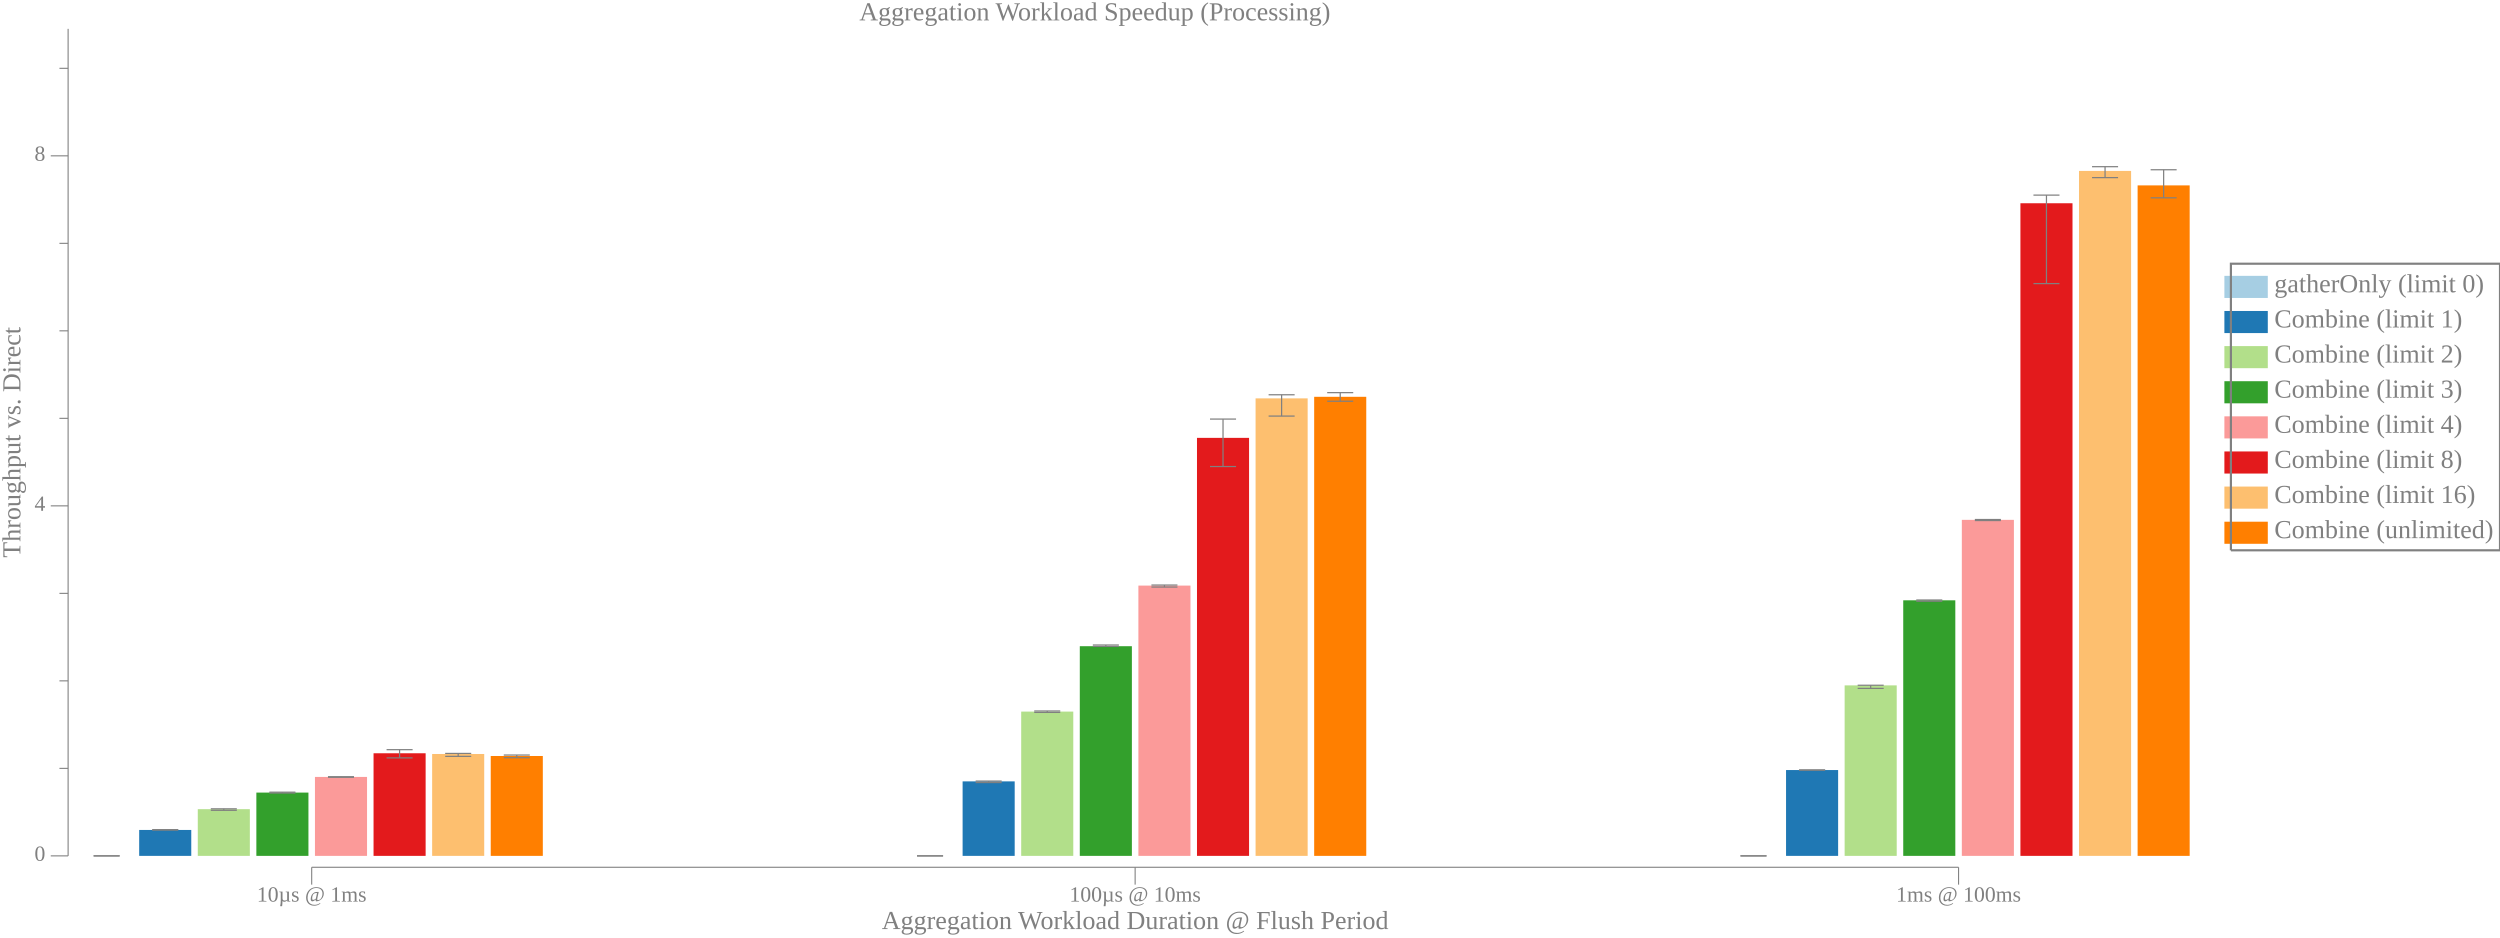
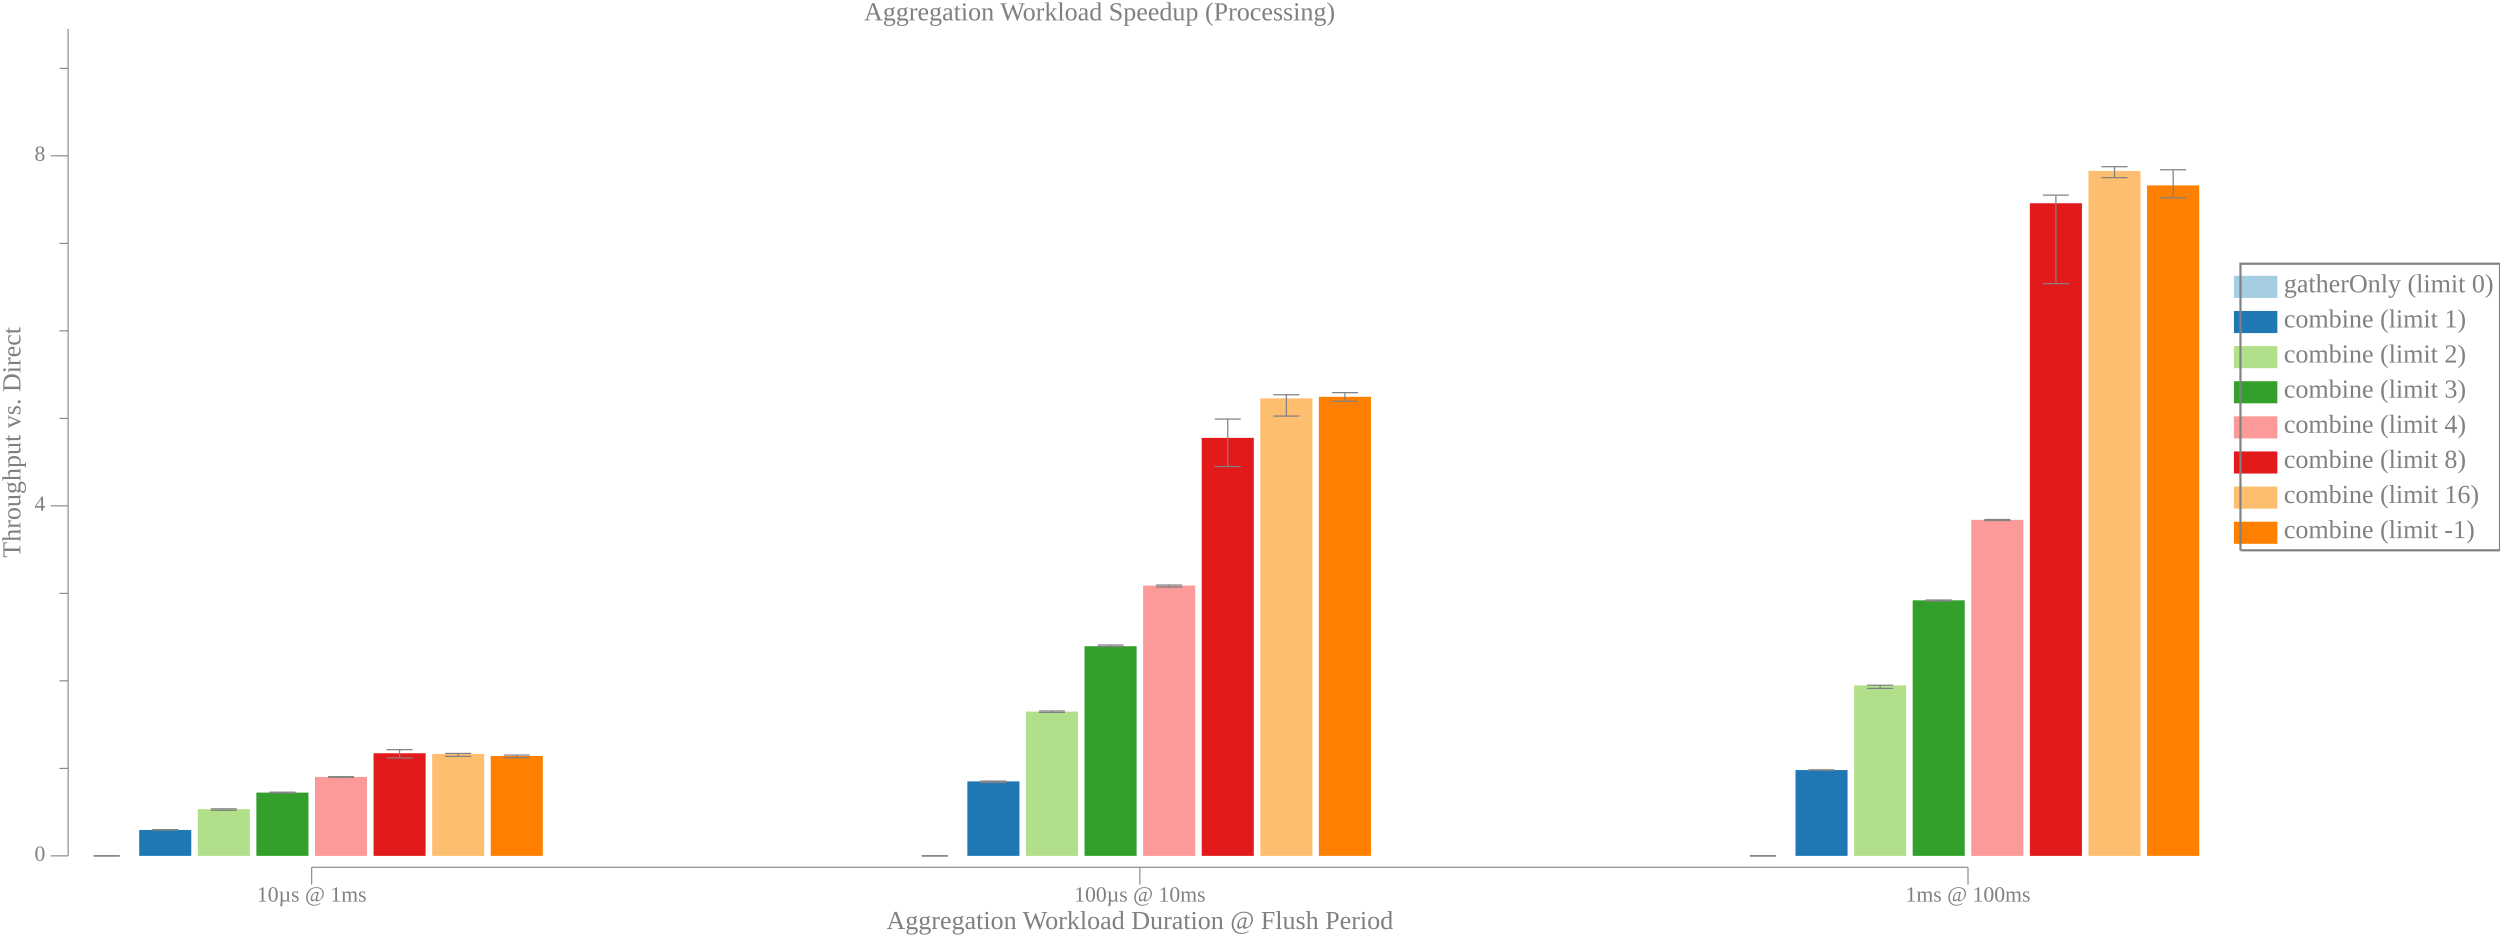
<svg xmlns="http://www.w3.org/2000/svg" width="1152pt" height="432pt" viewBox="0 0 1152 432">
  <g transform="scale(1, -1) translate(0, -432)">
-     <path d="M1025,294.7L1025,304.89L1045,304.89L1045,294.7Z" style="fill:#A6CEE3" />
-     <text x="1048" y="-297.31" transform="scale(1, -1)" style="font-family:Liberation Serif;font-variant:normal;font-weight:normal;font-style:normal;font-size:12px;fill:#808080">gatherOnly (limit 0)</text>
-     <path d="M1025,278.52L1025,288.7L1045,288.7L1045,278.52Z" style="fill:#1F78B4" />
-     <text x="1048" y="-281.12" transform="scale(1, -1)" style="font-family:Liberation Serif;font-variant:normal;font-weight:normal;font-style:normal;font-size:12px;fill:#808080">Combine (limit 1)</text>
-     <path d="M1025,262.34L1025,272.52L1045,272.52L1045,262.34Z" style="fill:#B2DF8A" />
-     <text x="1048" y="-264.94" transform="scale(1, -1)" style="font-family:Liberation Serif;font-variant:normal;font-weight:normal;font-style:normal;font-size:12px;fill:#808080">Combine (limit 2)</text>
-     <path d="M1025,246.15L1025,256.34L1045,256.34L1045,246.15Z" style="fill:#33A02C" />
-     <text x="1048" y="-248.76" transform="scale(1, -1)" style="font-family:Liberation Serif;font-variant:normal;font-weight:normal;font-style:normal;font-size:12px;fill:#808080">Combine (limit 3)</text>
-     <path d="M1025,229.97L1025,240.15L1045,240.15L1045,229.97Z" style="fill:#FB9A99" />
-     <text x="1048" y="-232.57" transform="scale(1, -1)" style="font-family:Liberation Serif;font-variant:normal;font-weight:normal;font-style:normal;font-size:12px;fill:#808080">Combine (limit 4)</text>
-     <path d="M1025,213.79L1025,223.97L1045,223.97L1045,213.79Z" style="fill:#E31A1C" />
-     <text x="1048" y="-216.39" transform="scale(1, -1)" style="font-family:Liberation Serif;font-variant:normal;font-weight:normal;font-style:normal;font-size:12px;fill:#808080">Combine (limit 8)</text>
-     <path d="M1025,197.6L1025,207.79L1045,207.79L1045,197.6Z" style="fill:#FDBF6F" />
-     <text x="1048" y="-200.21" transform="scale(1, -1)" style="font-family:Liberation Serif;font-variant:normal;font-weight:normal;font-style:normal;font-size:12px;fill:#808080">Combine (limit 16)</text>
-     <path d="M1025,181.42L1025,191.6L1045,191.6L1045,181.42Z" style="fill:#FF7F00" />
-     <text x="1048" y="-184.02" transform="scale(1, -1)" style="font-family:Liberation Serif;font-variant:normal;font-weight:normal;font-style:normal;font-size:12px;fill:#808080">Combine (unlimited)</text>
-     <path d="M1028,178.42L1028,310.48L1152,310.48L1152,178.42L1028,178.42" style="fill:none;stroke:#808080" />
-     <path d="M0,0L1009,0L1009,432L0,432Z" style="fill:#-8000000000000000-8000000000000000-8000000000000000;fill-opacity:0" />
-     <text x="395.96" y="-422.61" transform="scale(1, -1)" style="font-family:Liberation Serif;font-variant:normal;font-weight:normal;font-style:normal;font-size:12px;fill:#808080">Aggregation Workload Speedup (Processing)</text>
-     <text x="406.32" y="-3.902" transform="scale(1, -1)" style="font-family:Liberation Serif;font-variant:normal;font-weight:normal;font-style:normal;font-size:12px;fill:#808080">Aggregation Workload Duration @ Flush Period</text>
+     <path d="M1029.4,294.7L1029.4,304.89L1049.4,304.89L1049.4,294.7Z" style="fill:#A6CEE3" />
+     <text x="1052.4" y="-297.31" transform="scale(1, -1)" style="font-family:Liberation Serif;font-variant:normal;font-weight:normal;font-style:normal;font-size:12px;fill:#808080">gatherOnly (limit 0)</text>
+     <path d="M1029.4,278.52L1029.4,288.7L1049.4,288.7L1049.4,278.52Z" style="fill:#1F78B4" />
+     <text x="1052.4" y="-281.12" transform="scale(1, -1)" style="font-family:Liberation Serif;font-variant:normal;font-weight:normal;font-style:normal;font-size:12px;fill:#808080">combine (limit 1)</text>
+     <path d="M1029.4,262.34L1029.4,272.52L1049.4,272.52L1049.4,262.34Z" style="fill:#B2DF8A" />
+     <text x="1052.4" y="-264.94" transform="scale(1, -1)" style="font-family:Liberation Serif;font-variant:normal;font-weight:normal;font-style:normal;font-size:12px;fill:#808080">combine (limit 2)</text>
+     <path d="M1029.4,246.15L1029.4,256.34L1049.4,256.34L1049.4,246.15Z" style="fill:#33A02C" />
+     <text x="1052.4" y="-248.76" transform="scale(1, -1)" style="font-family:Liberation Serif;font-variant:normal;font-weight:normal;font-style:normal;font-size:12px;fill:#808080">combine (limit 3)</text>
+     <path d="M1029.4,229.97L1029.4,240.15L1049.4,240.15L1049.4,229.97Z" style="fill:#FB9A99" />
+     <text x="1052.4" y="-232.57" transform="scale(1, -1)" style="font-family:Liberation Serif;font-variant:normal;font-weight:normal;font-style:normal;font-size:12px;fill:#808080">combine (limit 4)</text>
+     <path d="M1029.4,213.79L1029.4,223.97L1049.4,223.97L1049.4,213.79Z" style="fill:#E31A1C" />
+     <text x="1052.4" y="-216.39" transform="scale(1, -1)" style="font-family:Liberation Serif;font-variant:normal;font-weight:normal;font-style:normal;font-size:12px;fill:#808080">combine (limit 8)</text>
+     <path d="M1029.4,197.6L1029.4,207.79L1049.4,207.79L1049.4,197.6Z" style="fill:#FDBF6F" />
+     <text x="1052.4" y="-200.21" transform="scale(1, -1)" style="font-family:Liberation Serif;font-variant:normal;font-weight:normal;font-style:normal;font-size:12px;fill:#808080">combine (limit 16)</text>
+     <path d="M1029.4,181.42L1029.4,191.6L1049.4,191.6L1049.4,181.42Z" style="fill:#FF7F00" />
+     <text x="1052.4" y="-184.02" transform="scale(1, -1)" style="font-family:Liberation Serif;font-variant:normal;font-weight:normal;font-style:normal;font-size:12px;fill:#808080">combine (limit -1)</text>
+     <path d="M1032.4,178.42L1032.4,310.48L1152,310.48L1152,178.42L1032.4,178.42" style="fill:none;stroke:#808080" />
+     <path d="M0,0L1013.4,0L1013.4,432L0,432Z" style="fill:#-8000000000000000-8000000000000000-8000000000000000;fill-opacity:0" />
+     <text x="398.13" y="-422.61" transform="scale(1, -1)" style="font-family:Liberation Serif;font-variant:normal;font-weight:normal;font-style:normal;font-size:12px;fill:#808080">Aggregation Workload Speedup (Processing)</text>
+     <text x="408.49" y="-3.902" transform="scale(1, -1)" style="font-family:Liberation Serif;font-variant:normal;font-weight:normal;font-style:normal;font-size:12px;fill:#808080">Aggregation Workload Duration @ Flush Period</text>
    <text x="118.37" y="-16.541" transform="scale(1, -1)" style="font-family:Liberation Serif;font-variant:normal;font-weight:normal;font-style:normal;font-size:10px;fill:#808080">10µs @ 1ms</text>
-     <text x="492.81" y="-16.541" transform="scale(1, -1)" style="font-family:Liberation Serif;font-variant:normal;font-weight:normal;font-style:normal;font-size:10px;fill:#808080">100µs @ 10ms</text>
-     <text x="873.74" y="-16.541" transform="scale(1, -1)" style="font-family:Liberation Serif;font-variant:normal;font-weight:normal;font-style:normal;font-size:10px;fill:#808080">1ms @ 100ms</text>
+     <text x="494.98" y="-16.541" transform="scale(1, -1)" style="font-family:Liberation Serif;font-variant:normal;font-weight:normal;font-style:normal;font-size:10px;fill:#808080">100µs @ 10ms</text>
+     <text x="878.08" y="-16.541" transform="scale(1, -1)" style="font-family:Liberation Serif;font-variant:normal;font-weight:normal;font-style:normal;font-size:10px;fill:#808080">1ms @ 100ms</text>
    <path d="M143.63,24.363L143.63,32.363" style="fill:none;stroke:#808080;stroke-width:0.5" />
-     <path d="M523.07,24.363L523.07,32.363" style="fill:none;stroke:#808080;stroke-width:0.5" />
-     <path d="M902.51,24.363L902.51,32.363" style="fill:none;stroke:#808080;stroke-width:0.5" />
-     <path d="M143.63,32.363L902.51,32.363" style="fill:none;stroke:#808080;stroke-width:0.5" />
+     <path d="M525.25,24.363L525.25,32.363" style="fill:none;stroke:#808080;stroke-width:0.5" />
+     <path d="M906.86,24.363L906.86,32.363" style="fill:none;stroke:#808080;stroke-width:0.5" />
+     <path d="M143.63,32.363L906.86,32.363" style="fill:none;stroke:#808080;stroke-width:0.5" />
    <g transform="rotate(90)">
      <text x="175.01" y="9.387" transform="scale(1, -1)" style="font-family:Liberation Serif;font-variant:normal;font-weight:normal;font-style:normal;font-size:12px;fill:#808080">Throughput vs. Direct</text>
    </g>
    <text x="15.885" y="-35.328" transform="scale(1, -1)" style="font-family:Liberation Serif;font-variant:normal;font-weight:normal;font-style:normal;font-size:10px;fill:#808080">0</text>
    <text x="15.885" y="-196.62" transform="scale(1, -1)" style="font-family:Liberation Serif;font-variant:normal;font-weight:normal;font-style:normal;font-size:10px;fill:#808080">4</text>
    <text x="15.885" y="-357.91" transform="scale(1, -1)" style="font-family:Liberation Serif;font-variant:normal;font-weight:normal;font-style:normal;font-size:10px;fill:#808080">8</text>
    <path d="M23.385,37.613L31.385,37.613" style="fill:none;stroke:#808080;stroke-width:0.5" />
    <path d="M23.385,198.9L31.385,198.9" style="fill:none;stroke:#808080;stroke-width:0.5" />
    <path d="M23.385,360.19L31.385,360.19" style="fill:none;stroke:#808080;stroke-width:0.5" />
    <path d="M27.385,77.936L31.385,77.936" style="fill:none;stroke:#808080;stroke-width:0.5" />
    <path d="M27.385,118.26L31.385,118.26" style="fill:none;stroke:#808080;stroke-width:0.5" />
    <path d="M27.385,158.58L31.385,158.58" style="fill:none;stroke:#808080;stroke-width:0.5" />
    <path d="M27.385,239.23L31.385,239.23" style="fill:none;stroke:#808080;stroke-width:0.5" />
    <path d="M27.385,279.55L31.385,279.55" style="fill:none;stroke:#808080;stroke-width:0.5" />
    <path d="M27.385,319.87L31.385,319.87" style="fill:none;stroke:#808080;stroke-width:0.5" />
    <path d="M27.385,400.52L31.385,400.52" style="fill:none;stroke:#808080;stroke-width:0.5" />
    <path d="M31.385,37.613L31.385,418.71" style="fill:none;stroke:#808080;stroke-width:0.5" />
    <path d="M37.135,37.613L37.135,37.613L61.135,37.613L61.135,37.613Z" style="fill:#A6CEE3" />
    <path d="M49.135,37.613L49.135,37.613" style="fill:none;stroke:#808080;stroke-width:0.567" />
    <path d="M43.135,37.613L55.135,37.613" style="fill:none;stroke:#808080;stroke-width:0.567" />
    <path d="M43.135,37.613L55.135,37.613" style="fill:none;stroke:#808080;stroke-width:0.567" />
-     <path d="M416.57,37.613L416.57,37.613L440.57,37.613L440.57,37.613Z" style="fill:#A6CEE3" />
-     <path d="M428.57,37.613L428.57,37.613" style="fill:none;stroke:#808080;stroke-width:0.567" />
-     <path d="M422.57,37.613L434.57,37.613" style="fill:none;stroke:#808080;stroke-width:0.567" />
-     <path d="M422.57,37.613L434.57,37.613" style="fill:none;stroke:#808080;stroke-width:0.567" />
-     <path d="M796.01,37.613L796.01,37.613L820.01,37.613L820.01,37.613Z" style="fill:#A6CEE3" />
-     <path d="M808.01,37.613L808.01,37.613" style="fill:none;stroke:#808080;stroke-width:0.567" />
-     <path d="M802.01,37.613L814.01,37.613" style="fill:none;stroke:#808080;stroke-width:0.567" />
-     <path d="M802.01,37.613L814.01,37.613" style="fill:none;stroke:#808080;stroke-width:0.567" />
+     <path d="M418.75,37.613L418.75,37.613L442.75,37.613L442.75,37.613Z" style="fill:#A6CEE3" />
+     <path d="M430.75,37.613L430.75,37.613" style="fill:none;stroke:#808080;stroke-width:0.567" />
+     <path d="M424.75,37.613L436.75,37.613" style="fill:none;stroke:#808080;stroke-width:0.567" />
+     <path d="M424.75,37.613L436.75,37.613" style="fill:none;stroke:#808080;stroke-width:0.567" />
+     <path d="M800.36,37.613L800.36,37.613L824.36,37.613L824.36,37.613Z" style="fill:#A6CEE3" />
+     <path d="M812.36,37.613L812.36,37.613" style="fill:none;stroke:#808080;stroke-width:0.567" />
+     <path d="M806.36,37.613L818.36,37.613" style="fill:none;stroke:#808080;stroke-width:0.567" />
+     <path d="M806.36,37.613L818.36,37.613" style="fill:none;stroke:#808080;stroke-width:0.567" />
    <path d="M64.135,37.613L64.135,49.557L88.135,49.557L88.135,37.613Z" style="fill:#1F78B4" />
    <path d="M76.135,49.513L76.135,49.699" style="fill:none;stroke:#808080;stroke-width:0.567" />
    <path d="M70.135,49.513L82.135,49.513" style="fill:none;stroke:#808080;stroke-width:0.567" />
    <path d="M70.135,49.699L82.135,49.699" style="fill:none;stroke:#808080;stroke-width:0.567" />
-     <path d="M443.57,37.613L443.57,71.94L467.57,71.94L467.57,37.613Z" style="fill:#1F78B4" />
-     <path d="M455.57,71.4L455.57,72.085" style="fill:none;stroke:#808080;stroke-width:0.567" />
-     <path d="M449.57,71.4L461.57,71.4" style="fill:none;stroke:#808080;stroke-width:0.567" />
-     <path d="M449.57,72.085L461.57,72.085" style="fill:none;stroke:#808080;stroke-width:0.567" />
-     <path d="M823.01,37.613L823.01,77.164L847.01,77.164L847.01,37.613Z" style="fill:#1F78B4" />
-     <path d="M835.01,77.117L835.01,77.202" style="fill:none;stroke:#808080;stroke-width:0.567" />
-     <path d="M829.01,77.117L841.01,77.117" style="fill:none;stroke:#808080;stroke-width:0.567" />
-     <path d="M829.01,77.202L841.01,77.202" style="fill:none;stroke:#808080;stroke-width:0.567" />
+     <path d="M445.75,37.613L445.75,71.94L469.75,71.94L469.75,37.613Z" style="fill:#1F78B4" />
+     <path d="M457.75,71.4L457.75,72.085" style="fill:none;stroke:#808080;stroke-width:0.567" />
+     <path d="M451.75,71.4L463.75,71.4" style="fill:none;stroke:#808080;stroke-width:0.567" />
+     <path d="M451.75,72.085L463.75,72.085" style="fill:none;stroke:#808080;stroke-width:0.567" />
+     <path d="M827.36,37.613L827.36,77.164L851.36,77.164L851.36,37.613Z" style="fill:#1F78B4" />
+     <path d="M839.36,77.117L839.36,77.202" style="fill:none;stroke:#808080;stroke-width:0.567" />
+     <path d="M833.36,77.117L845.36,77.117" style="fill:none;stroke:#808080;stroke-width:0.567" />
+     <path d="M833.36,77.202L845.36,77.202" style="fill:none;stroke:#808080;stroke-width:0.567" />
    <path d="M91.135,37.613L91.135,59.134L115.13,59.134L115.13,37.613Z" style="fill:#B2DF8A" />
    <path d="M103.13,58.613L103.13,59.294" style="fill:none;stroke:#808080;stroke-width:0.567" />
    <path d="M97.135,58.613L109.13,58.613" style="fill:none;stroke:#808080;stroke-width:0.567" />
    <path d="M97.135,59.294L109.13,59.294" style="fill:none;stroke:#808080;stroke-width:0.567" />
-     <path d="M470.57,37.613L470.57,104.1L494.57,104.1L494.57,37.613Z" style="fill:#B2DF8A" />
-     <path d="M482.57,103.73L482.57,104.38" style="fill:none;stroke:#808080;stroke-width:0.567" />
-     <path d="M476.57,103.73L488.57,103.73" style="fill:none;stroke:#808080;stroke-width:0.567" />
-     <path d="M476.57,104.38L488.57,104.38" style="fill:none;stroke:#808080;stroke-width:0.567" />
-     <path d="M850.01,37.613L850.01,116.18L874.01,116.18L874.01,37.613Z" style="fill:#B2DF8A" />
-     <path d="M862.01,114.79L862.01,116.24" style="fill:none;stroke:#808080;stroke-width:0.567" />
-     <path d="M856.01,114.79L868.01,114.79" style="fill:none;stroke:#808080;stroke-width:0.567" />
-     <path d="M856.01,116.24L868.01,116.24" style="fill:none;stroke:#808080;stroke-width:0.567" />
+     <path d="M472.75,37.613L472.75,104.1L496.75,104.1L496.75,37.613Z" style="fill:#B2DF8A" />
+     <path d="M484.75,103.73L484.75,104.38" style="fill:none;stroke:#808080;stroke-width:0.567" />
+     <path d="M478.75,103.73L490.75,103.73" style="fill:none;stroke:#808080;stroke-width:0.567" />
+     <path d="M478.75,104.38L490.75,104.38" style="fill:none;stroke:#808080;stroke-width:0.567" />
+     <path d="M854.36,37.613L854.36,116.18L878.36,116.18L878.36,37.613Z" style="fill:#B2DF8A" />
+     <path d="M866.36,114.79L866.36,116.24" style="fill:none;stroke:#808080;stroke-width:0.567" />
+     <path d="M860.36,114.79L872.36,114.79" style="fill:none;stroke:#808080;stroke-width:0.567" />
+     <path d="M860.36,116.24L872.36,116.24" style="fill:none;stroke:#808080;stroke-width:0.567" />
    <path d="M118.13,37.613L118.13,66.777L142.13,66.777L142.13,37.613Z" style="fill:#33A02C" />
    <path d="M130.13,66.569L130.13,66.967" style="fill:none;stroke:#808080;stroke-width:0.567" />
    <path d="M124.13,66.569L136.13,66.569" style="fill:none;stroke:#808080;stroke-width:0.567" />
    <path d="M124.13,66.967L136.13,66.967" style="fill:none;stroke:#808080;stroke-width:0.567" />
-     <path d="M497.57,37.613L497.57,134.23L521.57,134.23L521.57,37.613Z" style="fill:#33A02C" />
-     <path d="M509.57,134.13L509.57,134.78" style="fill:none;stroke:#808080;stroke-width:0.567" />
-     <path d="M503.57,134.13L515.57,134.13" style="fill:none;stroke:#808080;stroke-width:0.567" />
-     <path d="M503.57,134.78L515.57,134.78" style="fill:none;stroke:#808080;stroke-width:0.567" />
-     <path d="M877.01,37.613L877.01,155.38L901.01,155.38L901.01,37.613Z" style="fill:#33A02C" />
-     <path d="M889.01,154.95L889.01,155.52" style="fill:none;stroke:#808080;stroke-width:0.567" />
-     <path d="M883.01,154.95L895.01,154.95" style="fill:none;stroke:#808080;stroke-width:0.567" />
-     <path d="M883.01,155.52L895.01,155.52" style="fill:none;stroke:#808080;stroke-width:0.567" />
+     <path d="M499.75,37.613L499.75,134.23L523.75,134.23L523.75,37.613Z" style="fill:#33A02C" />
+     <path d="M511.75,134.13L511.75,134.78" style="fill:none;stroke:#808080;stroke-width:0.567" />
+     <path d="M505.75,134.13L517.75,134.13" style="fill:none;stroke:#808080;stroke-width:0.567" />
+     <path d="M505.75,134.78L517.75,134.78" style="fill:none;stroke:#808080;stroke-width:0.567" />
+     <path d="M881.36,37.613L881.36,155.38L905.36,155.38L905.36,37.613Z" style="fill:#33A02C" />
+     <path d="M893.36,154.95L893.36,155.52" style="fill:none;stroke:#808080;stroke-width:0.567" />
+     <path d="M887.36,154.95L899.36,154.95" style="fill:none;stroke:#808080;stroke-width:0.567" />
+     <path d="M887.36,155.52L899.36,155.52" style="fill:none;stroke:#808080;stroke-width:0.567" />
    <path d="M145.13,37.613L145.13,73.997L169.13,73.997L169.13,37.613Z" style="fill:#FB9A99" />
    <path d="M157.13,73.826L157.13,74.092" style="fill:none;stroke:#808080;stroke-width:0.567" />
    <path d="M151.13,73.826L163.13,73.826" style="fill:none;stroke:#808080;stroke-width:0.567" />
    <path d="M151.13,74.092L163.13,74.092" style="fill:none;stroke:#808080;stroke-width:0.567" />
-     <path d="M524.57,37.613L524.57,162.16L548.57,162.16L548.57,37.613Z" style="fill:#FB9A99" />
-     <path d="M536.57,161.48L536.57,162.41" style="fill:none;stroke:#808080;stroke-width:0.567" />
-     <path d="M530.57,161.48L542.57,161.48" style="fill:none;stroke:#808080;stroke-width:0.567" />
-     <path d="M530.57,162.41L542.57,162.41" style="fill:none;stroke:#808080;stroke-width:0.567" />
-     <path d="M904.01,37.613L904.01,192.45L928.01,192.45L928.01,37.613Z" style="fill:#FB9A99" />
-     <path d="M916.01,192.13L916.01,192.61" style="fill:none;stroke:#808080;stroke-width:0.567" />
-     <path d="M910.01,192.13L922.01,192.13" style="fill:none;stroke:#808080;stroke-width:0.567" />
-     <path d="M910.01,192.61L922.01,192.61" style="fill:none;stroke:#808080;stroke-width:0.567" />
+     <path d="M526.75,37.613L526.75,162.16L550.75,162.16L550.75,37.613Z" style="fill:#FB9A99" />
+     <path d="M538.75,161.48L538.75,162.41" style="fill:none;stroke:#808080;stroke-width:0.567" />
+     <path d="M532.75,161.48L544.75,161.48" style="fill:none;stroke:#808080;stroke-width:0.567" />
+     <path d="M532.75,162.41L544.75,162.41" style="fill:none;stroke:#808080;stroke-width:0.567" />
+     <path d="M908.36,37.613L908.36,192.45L932.36,192.45L932.36,37.613Z" style="fill:#FB9A99" />
+     <path d="M920.36,192.13L920.36,192.61" style="fill:none;stroke:#808080;stroke-width:0.567" />
+     <path d="M914.36,192.13L926.36,192.13" style="fill:none;stroke:#808080;stroke-width:0.567" />
+     <path d="M914.36,192.61L926.36,192.61" style="fill:none;stroke:#808080;stroke-width:0.567" />
    <path d="M172.13,37.613L172.13,84.895L196.13,84.895L196.13,37.613Z" style="fill:#E31A1C" />
    <path d="M184.13,82.763L184.13,86.55" style="fill:none;stroke:#808080;stroke-width:0.567" />
    <path d="M178.13,82.763L190.13,82.763" style="fill:none;stroke:#808080;stroke-width:0.567" />
    <path d="M178.13,86.55L190.13,86.55" style="fill:none;stroke:#808080;stroke-width:0.567" />
-     <path d="M551.57,37.613L551.57,230.23L575.57,230.23L575.57,37.613Z" style="fill:#E31A1C" />
-     <path d="M563.57,217.02L563.57,238.89" style="fill:none;stroke:#808080;stroke-width:0.567" />
-     <path d="M557.57,217.02L569.57,217.02" style="fill:none;stroke:#808080;stroke-width:0.567" />
-     <path d="M557.57,238.89L569.57,238.89" style="fill:none;stroke:#808080;stroke-width:0.567" />
-     <path d="M931.01,37.613L931.01,338.34L955.01,338.34L955.01,37.613Z" style="fill:#E31A1C" />
-     <path d="M943.01,301.32L943.01,342.09" style="fill:none;stroke:#808080;stroke-width:0.567" />
-     <path d="M937.01,301.32L949.01,301.32" style="fill:none;stroke:#808080;stroke-width:0.567" />
-     <path d="M937.01,342.09L949.01,342.09" style="fill:none;stroke:#808080;stroke-width:0.567" />
+     <path d="M553.75,37.613L553.75,230.23L577.75,230.23L577.75,37.613Z" style="fill:#E31A1C" />
+     <path d="M565.75,217.02L565.75,238.89" style="fill:none;stroke:#808080;stroke-width:0.567" />
+     <path d="M559.75,217.02L571.75,217.02" style="fill:none;stroke:#808080;stroke-width:0.567" />
+     <path d="M559.75,238.89L571.75,238.89" style="fill:none;stroke:#808080;stroke-width:0.567" />
+     <path d="M935.36,37.613L935.36,338.34L959.36,338.34L959.36,37.613Z" style="fill:#E31A1C" />
+     <path d="M947.36,301.32L947.36,342.09" style="fill:none;stroke:#808080;stroke-width:0.567" />
+     <path d="M941.36,301.32L953.36,301.32" style="fill:none;stroke:#808080;stroke-width:0.567" />
+     <path d="M941.36,342.09L953.36,342.09" style="fill:none;stroke:#808080;stroke-width:0.567" />
    <path d="M199.13,37.613L199.13,84.56L223.13,84.56L223.13,37.613Z" style="fill:#FDBF6F" />
    <path d="M211.13,83.467L211.13,84.823" style="fill:none;stroke:#808080;stroke-width:0.567" />
    <path d="M205.13,83.467L217.13,83.467" style="fill:none;stroke:#808080;stroke-width:0.567" />
    <path d="M205.13,84.823L217.13,84.823" style="fill:none;stroke:#808080;stroke-width:0.567" />
-     <path d="M578.57,37.613L578.57,248.43L602.57,248.43L602.57,37.613Z" style="fill:#FDBF6F" />
-     <path d="M590.57,240.27L590.57,250.09" style="fill:none;stroke:#808080;stroke-width:0.567" />
-     <path d="M584.57,240.27L596.57,240.27" style="fill:none;stroke:#808080;stroke-width:0.567" />
-     <path d="M584.57,250.09L596.57,250.09" style="fill:none;stroke:#808080;stroke-width:0.567" />
-     <path d="M958.01,37.613L958.01,353.24L982.01,353.24L982.01,37.613Z" style="fill:#FDBF6F" />
-     <path d="M970.01,350.15L970.01,355.19" style="fill:none;stroke:#808080;stroke-width:0.567" />
-     <path d="M964.01,350.15L976.01,350.15" style="fill:none;stroke:#808080;stroke-width:0.567" />
-     <path d="M964.01,355.19L976.01,355.19" style="fill:none;stroke:#808080;stroke-width:0.567" />
+     <path d="M580.75,37.613L580.75,248.43L604.75,248.43L604.75,37.613Z" style="fill:#FDBF6F" />
+     <path d="M592.75,240.27L592.75,250.09" style="fill:none;stroke:#808080;stroke-width:0.567" />
+     <path d="M586.75,240.27L598.75,240.27" style="fill:none;stroke:#808080;stroke-width:0.567" />
+     <path d="M586.75,250.09L598.75,250.09" style="fill:none;stroke:#808080;stroke-width:0.567" />
+     <path d="M962.36,37.613L962.36,353.24L986.36,353.24L986.36,37.613Z" style="fill:#FDBF6F" />
+     <path d="M974.36,350.15L974.36,355.19" style="fill:none;stroke:#808080;stroke-width:0.567" />
+     <path d="M968.36,350.15L980.36,350.15" style="fill:none;stroke:#808080;stroke-width:0.567" />
+     <path d="M968.36,355.19L980.36,355.19" style="fill:none;stroke:#808080;stroke-width:0.567" />
    <path d="M226.13,37.613L226.13,83.637L250.13,83.637L250.13,37.613Z" style="fill:#FF7F00" />
    <path d="M238.13,82.842L238.13,84.077" style="fill:none;stroke:#808080;stroke-width:0.567" />
    <path d="M232.13,82.842L244.13,82.842" style="fill:none;stroke:#808080;stroke-width:0.567" />
    <path d="M232.13,84.077L244.13,84.077" style="fill:none;stroke:#808080;stroke-width:0.567" />
-     <path d="M605.57,37.613L605.57,249.15L629.57,249.15L629.57,37.613Z" style="fill:#FF7F00" />
-     <path d="M617.57,247.11L617.57,251.07" style="fill:none;stroke:#808080;stroke-width:0.567" />
-     <path d="M611.57,247.11L623.57,247.11" style="fill:none;stroke:#808080;stroke-width:0.567" />
-     <path d="M611.57,251.07L623.57,251.07" style="fill:none;stroke:#808080;stroke-width:0.567" />
-     <path d="M985.01,37.613L985.01,346.57L1009,346.57L1009,37.613Z" style="fill:#FF7F00" />
-     <path d="M997.01,340.84L997.01,353.78" style="fill:none;stroke:#808080;stroke-width:0.567" />
-     <path d="M991.01,340.84L1003,340.84" style="fill:none;stroke:#808080;stroke-width:0.567" />
-     <path d="M991.01,353.78L1003,353.78" style="fill:none;stroke:#808080;stroke-width:0.567" />
+     <path d="M607.75,37.613L607.75,249.15L631.75,249.15L631.75,37.613Z" style="fill:#FF7F00" />
+     <path d="M619.75,247.11L619.75,251.07" style="fill:none;stroke:#808080;stroke-width:0.567" />
+     <path d="M613.75,247.11L625.75,247.11" style="fill:none;stroke:#808080;stroke-width:0.567" />
+     <path d="M613.75,251.07L625.75,251.07" style="fill:none;stroke:#808080;stroke-width:0.567" />
+     <path d="M989.36,37.613L989.36,346.57L1013.4,346.57L1013.4,37.613Z" style="fill:#FF7F00" />
+     <path d="M1001.4,340.84L1001.4,353.78" style="fill:none;stroke:#808080;stroke-width:0.567" />
+     <path d="M995.36,340.84L1007.4,340.84" style="fill:none;stroke:#808080;stroke-width:0.567" />
+     <path d="M995.36,353.78L1007.4,353.78" style="fill:none;stroke:#808080;stroke-width:0.567" />
  </g>
</svg>
